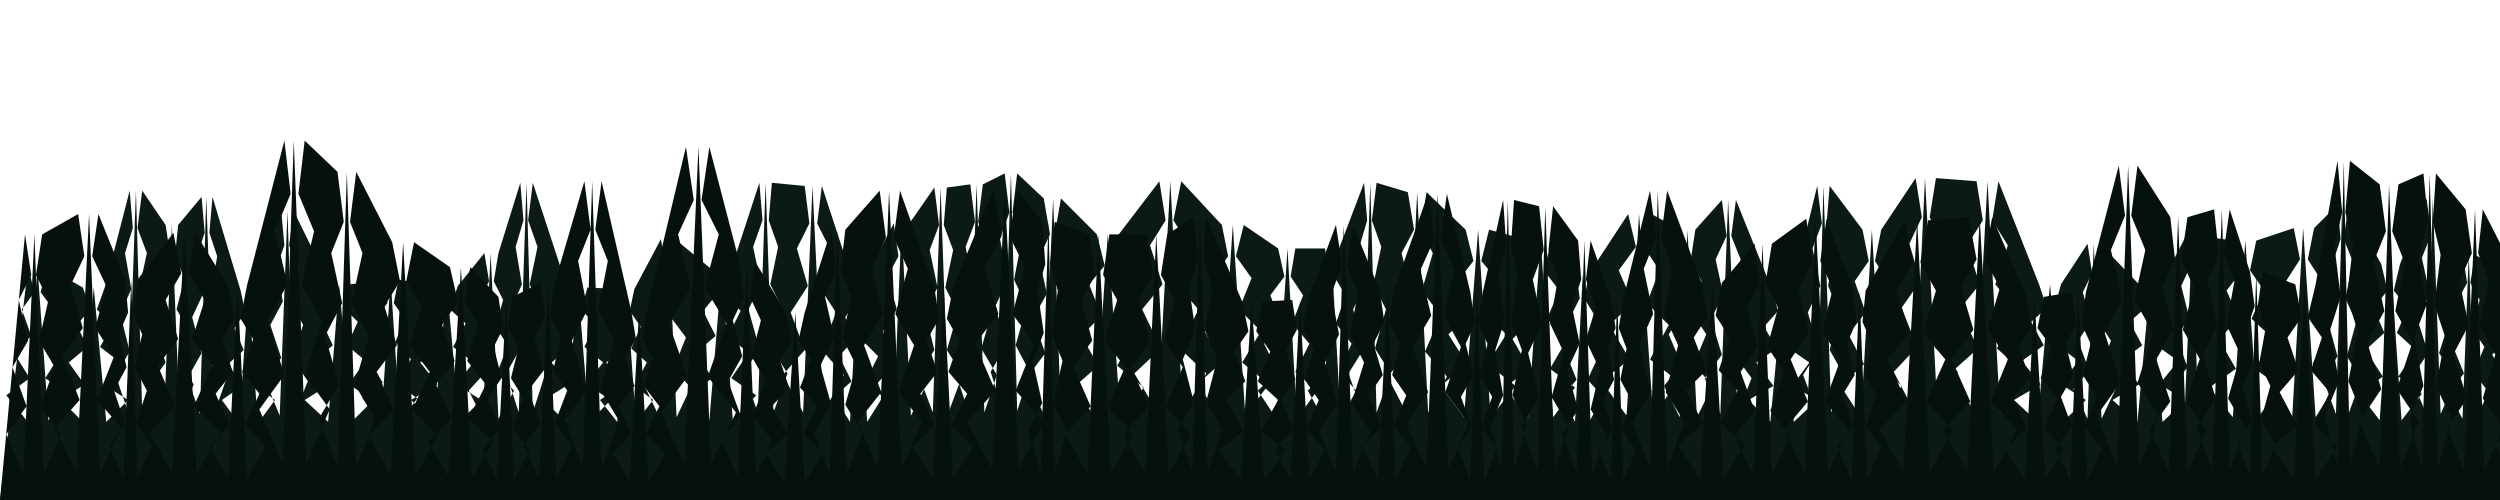
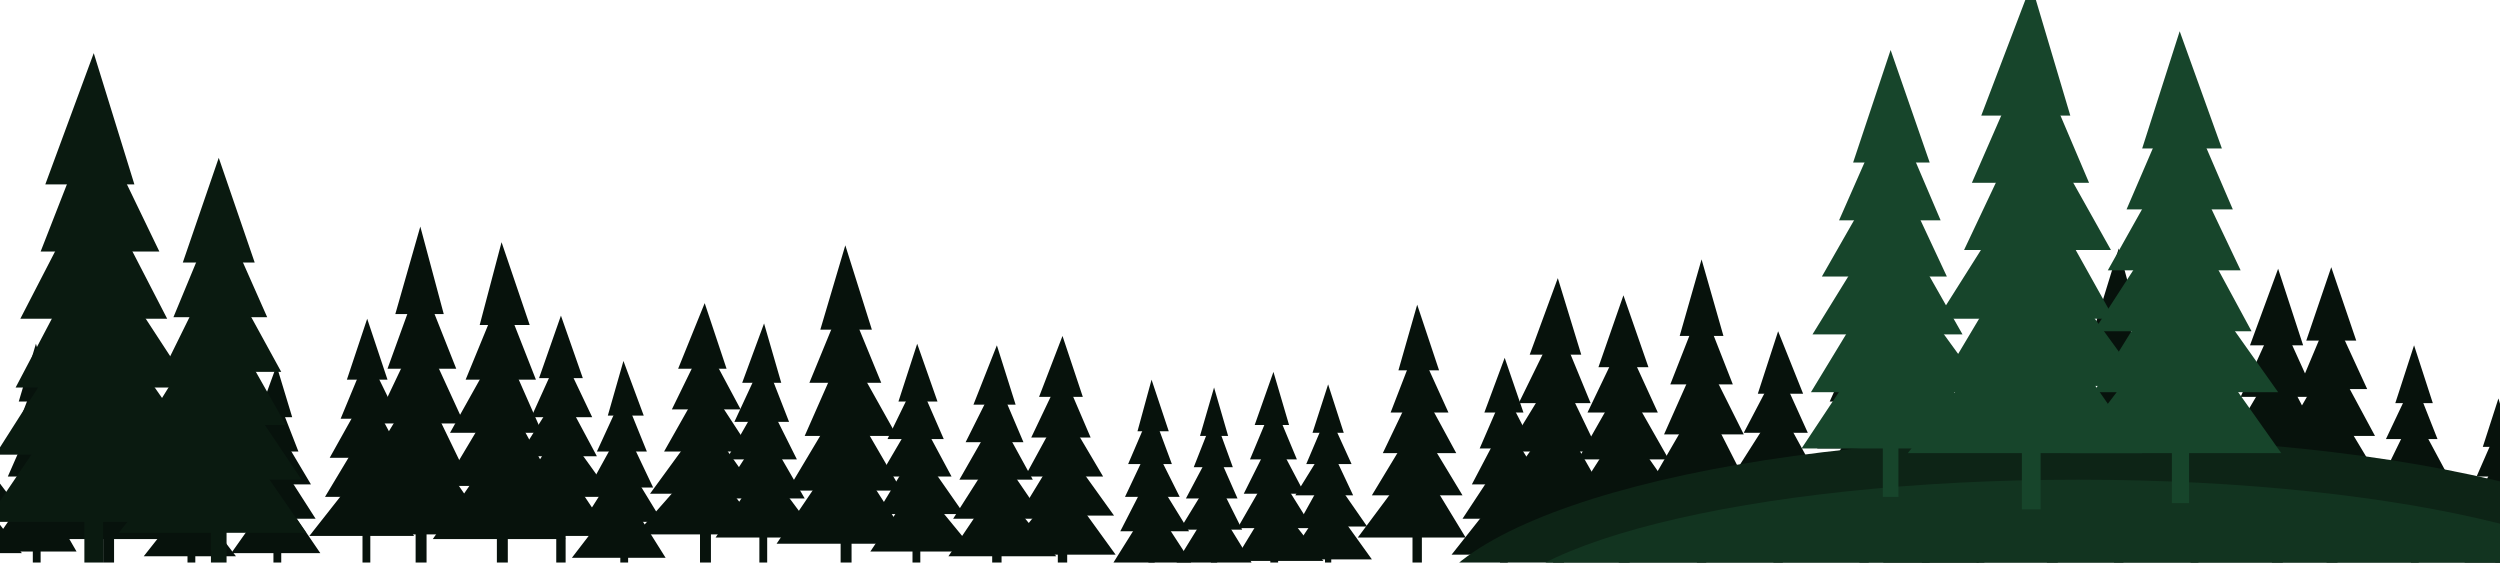
- <svg xmlns="http://www.w3.org/2000/svg" viewBox="0 0 1600 320" preserveAspectRatio="none">
-   <polygon points="0,320 18,171 22,187 14,198 20,215 9,226 19,242 4,253 17,269 24,171 31,269 44,253 29,242 39,226 28,215 34,198 26,187 30,171 53,184 58,198 49,208 56,222 44,232 54,246 39,256 53,270 60,184 68,270 82,256 66,246 77,232 64,222 72,208 62,198 67,184 83,122 85,146 80,162 84,185 77,201 83,225 74,240 82,264 87,122 91,264 100,240 90,225 97,201 89,185 94,162 88,146 91,122 106,144 109,164 103,178 107,198 99,212 106,232 96,246 105,266 110,144 115,266 124,246 114,232 121,212 113,198 118,178 112,164 114,144 129,126 131,149 126,164 130,188 123,203 129,226 120,242 128,265 132,126 137,265 145,242 136,226 142,203 135,188 139,164 134,149 136,126 154,186 157,200 150,210 156,224 146,233 155,247 142,256 153,271 159,186 165,271 176,256 164,247 172,233 162,224 168,210 161,200 164,186 180,135 182,157 177,171 181,193 173,208 180,229 170,244 179,266 184,135 188,266 197,244 187,229 194,208 186,193 191,171 185,157 188,135 211,182 215,197 206,206 213,221 201,231 211,246 195,256 210,270 217,182 225,270 239,256 223,246 234,231 222,221 229,206 220,197 224,182 244,179 248,194 240,204 246,219 236,230 245,245 232,255 244,270 250,179 256,270 267,255 254,245 263,230 253,219 259,204 252,194 255,179 279,183 283,198 274,207 282,222 269,232 280,246 263,256 278,270 286,183 294,270 308,256 292,246 303,232 290,222 298,207 288,198 293,183 310,162 313,180 307,192 312,209 303,221 310,239 300,250 309,268 314,162 319,268 329,250 318,239 325,221 317,209 322,192 316,180 319,162 333,117 335,141 330,158 334,182 327,198 333,223 324,239 332,264 337,117 341,264 349,239 340,223 346,198 339,182 344,158 338,141 341,117 363,184 367,198 358,208 365,222 353,232 364,246 348,256 362,270 370,184 377,270 391,256 375,246 386,232 374,222 381,208 372,198 376,184 396,185 399,199 392,209 398,223 388,232 397,247 384,256 395,270 401,185 407,270 418,256 406,247 414,232 404,223 410,209 403,199 406,185 423,153 426,172 420,185 425,204 416,216 424,236 413,248 422,267 428,153 433,267 442,248 431,236 439,216 430,204 435,185 429,172 432,153 455,172 459,188 450,199 458,215 445,226 456,242 440,253 454,269 462,172 469,269 484,253 468,242 479,226 466,215 474,199 464,188 468,172 486,117 488,141 482,158 487,182 479,198 486,223 476,239 485,264 490,117 495,264 504,239 494,223 501,198 493,182 498,158 492,141 494,117 515,119 518,143 510,159 517,183 506,200 515,224 501,240 514,264 520,119 527,264 540,240 526,224 535,200 524,183 531,159 523,143 526,119 545,177 548,192 541,203 546,218 537,228 545,244 534,254 544,270 549,177 555,270 565,254 554,244 562,228 552,218 558,203 551,192 554,177 572,143 575,164 568,177 574,198 565,212 573,232 561,246 572,266 577,143 583,266 593,246 582,232 590,212 580,198 586,177 579,164 582,143 598,120 601,144 595,160 600,184 592,200 598,224 588,240 597,264 602,120 607,264 616,240 606,224 613,200 605,184 610,160 604,144 606,120 621,118 624,142 618,158 623,183 615,199 621,223 612,240 620,264 625,118 630,264 638,240 628,223 635,199 627,183 632,158 626,142 629,118 643,111 646,136 640,153 645,179 637,196 644,221 634,238 642,263 647,111 651,263 659,238 650,221 657,196 649,179 654,153 648,136 651,111 668,127 672,150 665,165 670,188 661,204 669,226 657,242 668,265 674,127 679,265 690,242 678,226 686,204 677,188 683,165 675,150 679,127 702,150 707,170 697,182 705,202 692,215 703,234 687,248 701,267 709,150 717,267 732,248 715,234 726,215 714,202 721,182 712,170 716,150 742,116 746,141 736,157 744,182 731,198 743,223 726,239 741,264 749,116 757,264 772,239 755,223 767,198 753,182 761,157 751,141 756,116 782,144 786,164 776,178 784,198 771,212 782,232 766,246 781,266 789,144 797,266 812,246 795,232 807,212 793,198 801,178 791,164 796,144 818,159 822,177 813,189 820,207 809,220 818,238 805,250 817,268 824,159 830,268 843,250 829,238 838,220 827,207 834,189 826,177 829,159 848,159 851,177 844,189 850,207 840,220 848,238 837,250 847,268 852,159 858,268 868,250 857,238 865,220 855,207 861,189 854,177 857,159 873,117 875,141 870,158 874,182 866,198 873,223 863,239 872,264 877,117 881,264 890,239 880,223 887,198 879,182 884,158 878,141 881,117 901,123 905,147 897,162 903,186 892,202 902,225 888,241 900,264 907,123 914,264 926,241 912,225 922,202 910,186 917,162 909,147 913,123 938,147 943,167 933,180 941,200 927,214 939,233 922,247 937,267 946,147 954,267 970,247 952,233 964,214 950,200 959,180 948,167 953,147 979,154 983,173 973,186 981,204 968,217 979,236 963,248 978,267 986,154 994,267 1008,248 992,236 1003,217 990,204 998,186 988,173 993,154 1009,175 1011,191 1006,201 1010,217 1003,228 1009,243 1000,254 1008,270 1013,175 1017,270 1026,254 1016,243 1023,228 1015,217 1020,201 1014,191 1017,175 1042,137 1047,158 1036,173 1045,194 1030,208 1043,230 1025,244 1041,266 1049,137 1058,266 1074,244 1056,230 1068,208 1054,194 1062,173 1052,158 1057,137 1075,147 1079,167 1072,180 1077,200 1068,214 1076,233 1065,247 1075,267 1080,147 1086,267 1096,247 1084,233 1092,214 1083,200 1089,180 1082,167 1085,147 1102,128 1105,151 1098,166 1103,189 1095,204 1102,227 1091,242 1101,265 1106,128 1112,265 1121,242 1110,227 1118,204 1109,189 1114,166 1108,151 1111,128 1134,185 1138,199 1129,209 1137,223 1124,232 1135,247 1119,256 1133,270 1141,185 1148,270 1163,256 1147,247 1158,232 1145,223 1153,209 1143,199 1147,185 1163,119 1166,143 1160,159 1165,183 1157,200 1164,224 1154,240 1163,264 1167,119 1172,264 1180,240 1171,224 1177,200 1170,183 1174,159 1169,143 1171,119 1192,147 1196,167 1187,180 1194,200 1183,214 1193,233 1178,247 1191,267 1198,147 1205,267 1217,247 1203,233 1213,214 1202,200 1208,180 1200,167 1204,147 1226,114 1230,139 1222,156 1229,180 1217,197 1227,222 1212,238 1225,263 1232,114 1240,263 1253,238 1238,222 1248,197 1236,180 1243,156 1235,139 1239,114 1265,116 1269,141 1259,157 1267,182 1254,198 1266,223 1248,239 1264,264 1272,116 1280,264 1296,239 1278,223 1290,198 1277,182 1285,157 1275,141 1279,116 1305,182 1310,197 1300,206 1308,221 1294,231 1306,246 1289,256 1304,270 1312,182 1320,270 1335,256 1319,246 1330,231 1317,221 1325,206 1315,197 1319,182 1336,156 1339,175 1333,187 1338,206 1330,218 1337,237 1327,249 1336,268 1340,156 1345,268 1354,249 1344,237 1351,218 1343,206 1347,187 1342,175 1344,156 1369,182 1373,197 1363,206 1371,221 1358,231 1369,246 1352,256 1368,270 1376,182 1384,270 1399,256 1382,246 1394,231 1380,221 1388,206 1378,197 1383,182 1399,151 1402,170 1396,183 1401,203 1393,216 1400,235 1390,248 1398,267 1403,151 1407,267 1415,248 1406,235 1413,216 1405,203 1410,183 1404,170 1407,151 1430,154 1435,173 1425,186 1433,204 1420,217 1431,236 1414,248 1429,267 1437,154 1445,267 1460,248 1443,236 1455,217 1441,204 1449,186 1440,173 1444,154 1468,146 1472,166 1463,180 1470,200 1458,213 1469,233 1453,246 1467,267 1474,146 1482,267 1495,246 1480,233 1491,213 1478,200 1486,180 1477,166 1481,146 1496,131 1498,153 1493,168 1497,191 1490,206 1496,228 1487,243 1495,265 1499,131 1503,265 1511,243 1502,228 1508,206 1501,191 1506,168 1500,153 1503,131 1524,169 1528,186 1519,197 1526,213 1514,224 1525,241 1510,252 1523,269 1530,169 1537,269 1550,252 1535,241 1546,224 1534,213 1541,197 1532,186 1536,169 1553,127 1556,150 1550,165 1555,188 1547,204 1554,226 1543,242 1553,265 1557,127 1562,265 1572,242 1561,226 1568,204 1560,188 1565,165 1559,150 1562,127 1576,163 1579,181 1573,192 1578,210 1570,222 1577,239 1567,251 1576,268 1580,163 1584,268 1593,251 1583,239 1590,222 1582,210 1587,192 1581,181 1584,163 1603,174 1607,190 1599,200 1606,216 1595,227 1604,243 1591,254 1603,269 1609,174 1616,269 1628,254 1614,243 1624,227 1613,216 1619,200 1611,190 1615,174 1600,320" fill="#0b1a14" />
-   <polygon points="0,320 16,150 20,176 12,192 18,218 8,235 17,260 4,278 15,303 22,150 28,303 39,278 26,260 35,235 25,218 31,192 23,176 27,150 50,137 54,164 45,183 53,210 40,228 51,256 35,274 49,302 57,137 64,302 78,274 62,256 73,228 61,210 68,183 59,164 63,137 80,179 82,200 76,214 81,235 73,250 80,271 70,285 79,306 84,179 88,306 97,285 87,271 94,250 86,235 91,214 85,200 88,179 111,149 116,175 106,192 114,217 101,234 112,260 96,277 110,303 118,149 126,303 141,277 124,260 136,234 123,217 131,192 121,175 125,149 146,183 150,204 142,217 149,238 138,252 147,272 134,286 146,306 152,183 158,306 170,286 157,272 166,252 155,238 162,217 154,204 158,183 182,90 186,124 176,148 184,182 171,205 182,240 166,262 181,297 188,90 196,297 211,262 195,240 206,205 193,182 201,148 191,124 195,90 216,110 220,142 212,162 219,194 208,215 217,246 204,268 216,299 222,110 228,299 240,268 227,246 236,215 225,194 232,162 224,142 228,110 251,155 256,180 246,196 254,221 241,238 252,262 236,279 250,304 258,155 266,304 280,279 264,262 275,238 262,221 270,196 260,180 265,155 288,171 293,193 283,208 291,231 279,246 289,268 274,283 287,305 295,171 302,305 316,283 300,268 311,246 299,231 306,208 297,193 301,171 319,190 322,210 316,222 321,242 312,255 320,274 309,288 318,307 324,190 329,307 339,288 328,274 335,255 327,242 332,222 325,210 328,190 346,181 349,202 342,216 348,237 338,250 346,271 335,285 345,306 351,181 356,306 366,285 355,271 363,250 354,237 359,216 352,202 355,181 374,116 378,147 370,167 376,198 366,218 375,249 362,269 373,300 379,116 385,300 396,269 384,249 393,218 383,198 389,167 381,147 385,116 404,199 407,217 400,229 406,247 396,260 404,278 392,290 403,308 409,199 415,308 426,290 413,278 422,260 412,247 418,229 411,217 414,199 439,94 444,128 434,150 442,184 428,207 440,241 423,264 438,297 447,94 455,297 471,264 453,241 465,207 451,184 460,150 449,128 454,94 473,167 476,190 469,205 475,228 466,244 474,266 462,282 472,305 478,167 484,305 494,282 482,266 490,244 481,228 487,205 480,190 483,167 503,200 507,218 499,230 505,248 494,260 504,278 490,290 502,308 509,200 515,308 527,290 514,278 523,260 512,248 519,230 511,218 515,200 532,147 535,173 528,190 534,216 525,234 532,259 521,277 531,303 536,147 542,303 552,277 541,259 548,234 539,216 545,190 538,173 541,147 563,122 567,152 558,172 565,201 553,221 564,251 549,270 562,300 569,122 577,300 590,270 575,251 585,221 573,201 581,172 572,152 576,122 598,184 601,204 593,218 600,238 589,252 598,272 584,286 597,306 604,184 610,306 623,286 609,272 619,252 607,238 614,218 606,204 610,184 636,121 641,151 630,171 639,201 624,220 637,250 619,270 635,300 643,121 652,300 668,270 650,250 662,220 648,201 656,171 646,151 651,121 667,142 669,169 664,186 668,213 661,231 667,258 658,276 666,302 671,142 675,302 683,276 674,258 680,231 673,213 677,186 672,169 675,142 697,150 701,176 692,192 699,218 687,235 698,260 682,278 696,303 703,150 711,303 725,278 709,260 720,235 707,218 715,192 706,176 710,150 734,150 738,176 729,192 736,218 724,235 735,260 719,278 733,303 740,150 748,303 762,278 746,260 757,235 745,218 752,192 743,176 747,150 764,139 767,166 761,184 765,211 757,230 764,257 754,275 763,302 768,139 773,302 782,275 772,257 779,230 771,211 776,184 770,166 772,139 795,193 799,212 790,225 797,244 785,256 796,276 780,288 794,307 801,193 809,307 823,288 807,276 818,256 805,244 813,225 804,212 808,193 827,192 830,211 823,224 829,243 820,256 828,275 816,288 826,307 832,192 838,307 848,288 836,275 844,256 835,243 841,224 834,211 837,192 855,144 859,170 852,188 857,214 848,232 856,258 844,276 855,302 860,144 866,302 877,276 865,258 873,232 864,214 869,188 862,170 866,144 883,186 886,206 879,220 885,240 876,253 884,273 872,286 882,307 888,186 893,307 903,286 892,273 900,253 891,240 896,220 889,206 892,186 914,124 918,153 909,173 916,202 904,222 914,251 900,271 913,300 920,124 927,300 940,271 925,251 935,222 924,202 931,173 922,153 926,124 941,187 944,207 938,220 943,240 935,254 942,273 933,287 941,307 945,187 950,307 958,287 948,273 955,254 947,240 952,220 946,207 949,187 962,128 964,157 959,176 963,205 957,224 962,253 954,272 961,301 965,128 969,301 977,272 968,253 974,224 967,205 971,176 967,157 969,128 985,132 988,160 981,179 987,207 978,226 985,254 974,273 984,301 989,132 995,301 1004,273 993,254 1001,226 992,207 997,179 991,160 994,132 1010,154 1012,179 1006,196 1011,220 1003,237 1010,262 1000,278 1009,303 1014,154 1019,303 1028,278 1018,262 1024,237 1016,220 1021,196 1015,179 1018,154 1031,191 1034,210 1029,223 1033,243 1026,256 1032,275 1023,288 1031,307 1035,191 1039,307 1047,288 1038,275 1044,256 1037,243 1041,223 1036,210 1039,191 1056,122 1060,152 1052,172 1058,201 1049,221 1057,251 1045,270 1056,300 1061,122 1067,300 1078,270 1066,251 1074,221 1065,201 1070,172 1063,152 1067,122 1089,181 1093,202 1084,216 1092,237 1079,250 1090,271 1074,285 1088,306 1096,181 1103,306 1117,285 1101,271 1112,250 1100,237 1107,216 1098,202 1102,181 1123,156 1126,181 1118,197 1125,222 1114,238 1123,263 1110,279 1122,304 1128,156 1134,304 1146,279 1133,263 1142,238 1131,222 1138,197 1130,181 1134,156 1156,140 1160,167 1151,185 1158,212 1146,230 1157,257 1142,275 1155,302 1162,140 1170,302 1183,275 1168,257 1178,230 1166,212 1173,185 1165,167 1169,140 1186,186 1188,206 1182,220 1187,240 1179,253 1186,273 1176,286 1185,307 1190,186 1195,307 1204,286 1194,273 1201,253 1193,240 1198,220 1192,206 1194,186 1219,141 1224,168 1214,186 1222,213 1208,230 1220,257 1203,275 1218,302 1227,141 1235,302 1250,275 1233,257 1245,230 1231,213 1239,186 1229,168 1234,141 1260,139 1265,166 1255,184 1263,211 1249,230 1261,257 1244,275 1259,302 1267,139 1276,302 1291,275 1274,257 1285,230 1272,211 1280,184 1270,166 1275,139 1297,190 1300,210 1292,222 1299,242 1288,255 1297,274 1283,288 1296,307 1302,190 1309,307 1321,288 1308,274 1317,255 1306,242 1313,222 1304,210 1308,190 1326,187 1329,207 1322,220 1327,240 1319,254 1326,273 1315,287 1325,307 1330,187 1336,307 1345,287 1334,273 1342,254 1333,240 1338,220 1332,207 1335,187 1356,106 1360,138 1351,160 1358,192 1347,213 1357,245 1342,266 1355,299 1362,106 1369,299 1382,266 1368,245 1378,213 1366,192 1373,160 1364,138 1368,106 1389,139 1392,166 1384,184 1391,211 1380,230 1389,257 1376,275 1388,302 1394,139 1400,302 1412,275 1399,257 1408,230 1397,211 1404,184 1396,166 1400,139 1417,134 1420,162 1413,180 1419,208 1410,227 1418,255 1406,274 1416,301 1422,134 1427,301 1437,274 1426,255 1434,227 1425,208 1430,180 1423,162 1427,134 1440,174 1443,196 1438,210 1442,232 1435,247 1441,269 1432,284 1440,305 1444,174 1448,305 1456,284 1447,269 1453,247 1446,232 1450,210 1445,196 1448,174 1469,182 1473,203 1464,216 1471,237 1459,251 1470,272 1454,286 1468,306 1475,182 1482,306 1496,286 1481,272 1491,251 1479,237 1486,216 1477,203 1482,182 1496,103 1499,136 1494,157 1498,190 1491,212 1497,244 1488,266 1496,298 1500,103 1504,298 1512,266 1503,244 1509,212 1502,190 1506,157 1501,136 1504,103 1523,118 1527,148 1519,168 1526,199 1515,219 1524,249 1510,270 1523,300 1529,118 1536,300 1548,270 1534,249 1544,219 1533,199 1539,168 1531,148 1535,118 1551,111 1554,142 1548,163 1553,195 1545,216 1551,247 1542,268 1550,299 1555,111 1560,299 1569,268 1559,247 1565,216 1558,195 1562,163 1557,142 1559,111 1578,134 1582,162 1574,180 1580,208 1570,227 1579,255 1566,274 1577,301 1584,134 1590,301 1602,274 1589,255 1597,227 1587,208 1593,180 1586,162 1589,134 1612,179 1616,200 1607,214 1614,235 1602,250 1612,271 1597,285 1611,306 1618,179 1625,306 1639,285 1624,271 1634,250 1622,235 1629,214 1620,200 1624,179 1600,320" fill="#07110c" />
+ <svg xmlns="http://www.w3.org/2000/svg" viewBox="0 0 1600 360" preserveAspectRatio="xMidYMax slice">
+   <rect x="-34" y="337" width="7" height="37" fill="#07120c" />
+   <polygon points="-75,354 -30,297 14,354" fill="#07120c" />
+   <polygon points="-64,324 -30,270 11,324" fill="#07120c" />
+   <polygon points="-63,294 -30,242 -2,294" fill="#07120c" />
+   <polygon points="-52,264 -30,215 -4,264" fill="#07120c" />
+   <polygon points="-47,234 -30,187 -13,234" fill="#07120c" />
+   <rect x="21" y="340" width="5" height="29" fill="#07120c" />
+   <polygon points="-8,353 23,308 49,353" fill="#07120c" />
+   <polygon points="-1,329 23,286 48,329" fill="#07120c" />
+   <polygon points="5,305 23,264 45,305" fill="#07120c" />
+   <polygon points="8,281 23,242 39,281" fill="#07120c" />
+   <polygon points="12,257 23,220 34,257" fill="#07120c" />
+   <rect x="66" y="328" width="7" height="37" fill="#07120c" />
+   <polygon points="28,345 69,288 112,345" fill="#07120c" />
+   <polygon points="36,315 69,261 107,315" fill="#07120c" />
+   <polygon points="37,285 69,233 95,285" fill="#07120c" />
+   <polygon points="44,255 69,206 89,255" fill="#07120c" />
+   <polygon points="54,225 69,178 86,225" fill="#07120c" />
+   <rect x="120" y="345" width="5" height="25" fill="#07120c" />
+   <polygon points="92,356 122,318 151,356" fill="#07120c" />
+   <polygon points="99,336 122,299 149,336" fill="#07120c" />
+   <polygon points="102,316 122,281 142,316" fill="#07120c" />
+   <polygon points="107,295 122,262 138,295" fill="#07120c" />
+   <polygon points="111,275 122,243 133,275" fill="#07120c" />
+   <rect x="175" y="342" width="5" height="26" fill="#07120c" />
+   <polygon points="148,354 177,313 205,354" fill="#07120c" />
+   <polygon points="153,332 177,293 202,332" fill="#07120c" />
+   <polygon points="159,310 177,273 199,310" fill="#07120c" />
+   <polygon points="160,289 177,253 191,289" fill="#07120c" />
+   <polygon points="165,267 177,234 187,267" fill="#07120c" />
+   <rect x="232" y="329" width="5" height="31" fill="#07120c" />
+   <polygon points="198,343 235,296 265,343" fill="#07120c" />
+   <polygon points="208,318 235,273 265,318" fill="#07120c" />
+   <polygon points="211,293 235,250 258,293" fill="#07120c" />
+   <polygon points="218,268 235,227 255,268" fill="#07120c" />
+   <polygon points="222,243 235,204 248,243" fill="#07120c" />
+   <rect x="266" y="323" width="7" height="43" fill="#07120c" />
+   <polygon points="232,342 269,275 315,342" fill="#07120c" />
+   <polygon points="230,307 269,243 300,307" fill="#07120c" />
+   <polygon points="240,271 269,210 297,271" fill="#07120c" />
+   <polygon points="248,236 269,178 292,236" fill="#07120c" />
+   <polygon points="253,201 269,145 284,201" fill="#07120c" />
+   <rect x="318" y="326" width="7" height="42" fill="#07120c" />
+   <polygon points="277,345 321,281 362,345" fill="#07120c" />
+   <polygon points="284,311 321,249 355,311" fill="#07120c" />
+   <polygon points="288,277 321,218 347,277" fill="#07120c" />
+   <polygon points="298,243 321,187 343,243" fill="#07120c" />
+   <polygon points="307,208 321,155 339,208" fill="#07120c" />
+   <rect x="356" y="329" width="6" height="31" fill="#07120c" />
+   <polygon points="319,343 359,295 391,343" fill="#07120c" />
+   <polygon points="331,318 359,272 392,318" fill="#07120c" />
+   <polygon points="332,292 359,249 382,292" fill="#07120c" />
+   <polygon points="340,267 359,225 379,267" fill="#07120c" />
+   <polygon points="345,242 359,202 373,242" fill="#07120c" />
+   <rect x="397" y="344" width="5" height="28" fill="#07120c" />
+   <polygon points="366,357 399,314 426,357" fill="#07120c" />
+   <polygon points="373,334 399,293 424,334" fill="#07120c" />
+   <polygon points="377,312 399,272 418,312" fill="#07120c" />
+   <polygon points="382,289 399,252 414,289" fill="#07120c" />
+   <polygon points="389,266 399,231 412,266" fill="#07120c" />
+   <rect x="448" y="327" width="7" height="33" fill="#07120c" />
+   <polygon points="407,342 451,292 489,342" fill="#07120c" />
+   <polygon points="416,316 451,268 485,316" fill="#07120c" />
+   <polygon points="425,289 451,243 481,289" fill="#07120c" />
+   <polygon points="430,262 451,219 474,262" fill="#07120c" />
+   <polygon points="434,236 451,194 465,236" fill="#07120c" />
+   <rect x="486" y="330" width="5" height="30" fill="#07120c" />
+   <polygon points="458,344 489,297 524,344" fill="#07120c" />
+   <polygon points="460,319 489,274 515,319" fill="#07120c" />
+   <polygon points="465,294 489,252 510,294" fill="#07120c" />
+   <polygon points="470,270 489,229 505,270" fill="#07120c" />
+   <polygon points="475,245 489,207 500,245" fill="#07120c" />
+   <rect x="538" y="329" width="7" height="42" fill="#07120c" />
+   <polygon points="497,348 541,283 583,348" fill="#07120c" />
+   <polygon points="504,314 541,252 577,314" fill="#07120c" />
+   <polygon points="515,279 541,220 574,279" fill="#07120c" />
+   <polygon points="518,245 541,189 564,245" fill="#07120c" />
+   <polygon points="525,211 541,157 558,211" fill="#07120c" />
+   <rect x="584" y="340" width="5" height="29" fill="#07120c" />
+   <polygon points="557,353 587,308 624,353" fill="#07120c" />
+   <polygon points="561,329 587,286 617,329" fill="#07120c" />
+   <polygon points="563,305 587,264 609,305" fill="#07120c" />
+   <polygon points="568,281 587,242 604,281" fill="#07120c" />
+   <polygon points="575,257 587,220 600,257" fill="#07120c" />
+   <rect x="635" y="342" width="6" height="30" fill="#07120c" />
+   <polygon points="607,356 638,310 676,356" fill="#07120c" />
+   <polygon points="610,332 638,288 668,332" fill="#07120c" />
+   <polygon points="614,307 638,265 661,307" fill="#07120c" />
+   <polygon points="618,283 638,243 655,283" fill="#07120c" />
+   <polygon points="623,259 638,221 650,259" fill="#07120c" />
+   <rect x="677" y="341" width="6" height="31" fill="#07120c" />
+   <polygon points="642,355 680,308 714,355" fill="#07120c" />
+   <polygon points="652,330 680,284 713,330" fill="#07120c" />
+   <polygon points="656,305 680,261 706,305" fill="#07120c" />
+   <polygon points="660,280 680,238 698,280" fill="#07120c" />
+   <polygon points="665,254 680,215 693,254" fill="#07120c" />
+   <rect x="735" y="349" width="4" height="26" fill="#07120c" />
+   <polygon points="712,361 737,321 763,361" fill="#07120c" />
+   <polygon points="717,340 737,301 761,340" fill="#07120c" />
+   <polygon points="720,318 737,282 755,318" fill="#07120c" />
+   <polygon points="722,297 737,262 750,297" fill="#07120c" />
+   <polygon points="728,276 737,243 748,276" fill="#07120c" />
+   <rect x="775" y="348" width="4" height="25" fill="#07120c" />
+   <polygon points="753,360 777,321 801,360" fill="#07120c" />
+   <polygon points="755,339 777,303 795,339" fill="#07120c" />
+   <polygon points="759,319 777,285 792,319" fill="#07120c" />
+   <polygon points="764,299 777,266 789,299" fill="#07120c" />
+   <polygon points="768,279 777,248 786,279" fill="#07120c" />
+   <rect x="813" y="347" width="5" height="27" fill="#07120c" />
+   <polygon points="790,359 815,318 847,359" fill="#07120c" />
+   <polygon points="792,338 815,298 840,338" fill="#07120c" />
+   <polygon points="796,316 815,278 835,316" fill="#07120c" />
+   <polygon points="800,294 815,258 830,294" fill="#07120c" />
+   <polygon points="803,272 815,238 825,272" fill="#07120c" />
+   <rect x="848" y="346" width="4" height="25" fill="#07120c" />
+   <polygon points="824,358 850,319 878,358" fill="#07120c" />
+   <polygon points="830,337 850,301 875,337" fill="#07120c" />
+   <polygon points="829,317 850,283 866,317" fill="#07120c" />
+   <polygon points="836,297 850,264 865,297" fill="#07120c" />
+   <polygon points="840,277 850,246 860,277" fill="#07120c" />
+   <rect x="904" y="329" width="6" height="33" fill="#07120c" />
+   <polygon points="869,344 907,293 938,344" fill="#07120c" />
+   <polygon points="878,317 907,269 936,317" fill="#07120c" />
+   <polygon points="885,290 907,244 932,290" fill="#07120c" />
+   <polygon points="890,264 907,220 927,264" fill="#07120c" />
+   <polygon points="895,237 907,195 921,237" fill="#07120c" />
+   <rect x="960" y="342" width="5" height="28" fill="#07120c" />
+   <polygon points="929,355 963,312 995,355" fill="#07120c" />
+   <polygon points="936,332 963,291 992,332" fill="#07120c" />
+   <polygon points="942,310 963,270 988,310" fill="#07120c" />
+   <polygon points="947,287 963,250 982,287" fill="#07120c" />
+   <polygon points="950,264 963,229 975,264" fill="#07120c" />
+   <rect x="994" y="334" width="7" height="38" fill="#07120c" />
+   <polygon points="953,351 997,292 1039,351" fill="#07120c" />
+   <polygon points="957,320 997,264 1029,320" fill="#07120c" />
+   <polygon points="964,289 997,235 1023,289" fill="#07120c" />
+   <polygon points="972,258 997,207 1018,258" fill="#07120c" />
+   <polygon points="979,227 997,178 1012,227" fill="#07120c" />
+   <rect x="1036" y="336" width="7" height="36" fill="#07120c" />
+   <polygon points="1001,352 1039,297 1085,352" fill="#07120c" />
+   <polygon points="1005,323 1039,270 1076,323" fill="#07120c" />
+   <polygon points="1010,294 1039,243 1068,294" fill="#07120c" />
+   <polygon points="1016,264 1039,216 1061,264" fill="#07120c" />
+   <polygon points="1023,235 1039,189 1055,235" fill="#07120c" />
+   <rect x="1086" y="324" width="6" height="38" fill="#07120c" />
+   <polygon points="1052,341 1089,282 1126,341" fill="#07120c" />
+   <polygon points="1056,310 1089,253 1118,310" fill="#07120c" />
+   <polygon points="1065,278 1089,224 1116,278" fill="#07120c" />
+   <polygon points="1069,246 1089,195 1109,246" fill="#07120c" />
+   <polygon points="1075,215 1089,166 1103,215" fill="#07120c" />
+   <rect x="1135" y="340" width="6" height="31" fill="#07120c" />
+   <polygon points="1098,354 1138,306 1174,354" fill="#07120c" />
+   <polygon points="1107,328 1138,282 1172,328" fill="#07120c" />
+   <polygon points="1110,303 1138,259 1162,303" fill="#07120c" />
+   <polygon points="1116,277 1138,235 1157,277" fill="#07120c" />
+   <polygon points="1125,252 1138,212 1154,252" fill="#07120c" />
+   <rect x="1190" y="330" width="6" height="37" fill="#07120c" />
+   <polygon points="1151,347 1193,291 1232,347" fill="#07120c" />
+   <polygon points="1160,317 1193,263 1228,317" fill="#07120c" />
+   <polygon points="1163,287 1193,236 1219,287" fill="#07120c" />
+   <polygon points="1171,257 1193,208 1214,257" fill="#07120c" />
+   <polygon points="1179,228 1193,181 1209,228" fill="#07120c" />
+   <rect x="1230" y="348" width="5" height="30" fill="#07120c" />
+   <polygon points="1204,362 1233,315 1268,362" fill="#07120c" />
+   <polygon points="1204,337 1233,292 1258,337" fill="#07120c" />
+   <polygon points="1209,312 1233,270 1253,312" fill="#07120c" />
+   <polygon points="1215,288 1233,247 1250,288" fill="#07120c" />
+   <polygon points="1222,263 1233,225 1246,263" fill="#07120c" />
+   <rect x="1265" y="342" width="5" height="26" fill="#07120c" />
+   <polygon points="1238,354 1268,314 1303,354" fill="#07120c" />
+   <polygon points="1238,333 1268,294 1293,333" fill="#07120c" />
+   <polygon points="1246,311 1268,275 1290,311" fill="#07120c" />
+   <polygon points="1253,290 1268,255 1287,290" fill="#07120c" />
+   <polygon points="1257,269 1268,236 1281,269" fill="#07120c" />
+   <rect x="1310" y="328" width="7" height="42" fill="#07120c" />
+   <polygon points="1270,347 1314,283 1363,347" fill="#07120c" />
+   <polygon points="1278,313 1314,251 1356,313" fill="#07120c" />
+   <polygon points="1283,279 1314,220 1347,279" fill="#07120c" />
+   <polygon points="1288,245 1314,189 1338,245" fill="#07120c" />
+   <polygon points="1298,210 1314,157 1333,210" fill="#07120c" />
+   <rect x="1353" y="327" width="6" height="41" fill="#07120c" />
+   <polygon points="1317,346 1356,282 1396,346" fill="#07120c" />
+   <polygon points="1321,312 1356,251 1388,312" fill="#07120c" />
+   <polygon points="1330,278 1356,220 1385,278" fill="#07120c" />
+   <polygon points="1332,245 1356,189 1375,245" fill="#07120c" />
+   <polygon points="1340,211 1356,159 1370,211" fill="#07120c" />
+   <rect x="1402" y="339" width="5" height="29" fill="#07120c" />
+   <polygon points="1374,352 1404,306 1431,352" fill="#07120c" />
+   <polygon points="1378,328 1404,284 1426,328" fill="#07120c" />
+   <polygon points="1382,304 1404,262 1421,304" fill="#07120c" />
+   <polygon points="1389,280 1404,240 1420,280" fill="#07120c" />
+   <polygon points="1393,255 1404,218 1415,255" fill="#07120c" />
+   <rect x="1454" y="332" width="7" height="39" fill="#07120c" />
+   <polygon points="1418,350 1458,289 1508,350" fill="#07120c" />
+   <polygon points="1422,318 1458,260 1498,318" fill="#07120c" />
+   <polygon points="1425,286 1458,230 1487,286" fill="#07120c" />
+   <polygon points="1434,254 1458,201 1482,254" fill="#07120c" />
+   <polygon points="1440,221 1458,172 1474,221" fill="#07120c" />
+   <rect x="1489" y="324" width="7" height="37" fill="#07120c" />
+   <polygon points="1447,341 1492,283 1530,341" fill="#07120c" />
+   <polygon points="1455,310 1492,255 1525,310" fill="#07120c" />
+   <polygon points="1462,279 1492,227 1520,279" fill="#07120c" />
+   <polygon points="1471,249 1492,199 1515,249" fill="#07120c" />
+   <polygon points="1476,218 1492,171 1508,218" fill="#07120c" />
+   <rect x="1543" y="338" width="5" height="29" fill="#07120c" />
+   <polygon points="1511,351 1545,307 1573,351" fill="#07120c" />
+   <polygon points="1522,328 1545,286 1574,328" fill="#07120c" />
+   <polygon points="1525,305 1545,264 1567,305" fill="#07120c" />
+   <polygon points="1527,281 1545,243 1560,281" fill="#07120c" />
+   <polygon points="1533,258 1545,221 1557,258" fill="#07120c" />
+   <rect x="1597" y="354" width="4" height="24" fill="#07120c" />
+   <polygon points="1574,365 1599,327 1626,365" fill="#07120c" />
+   <polygon points="1577,345 1599,309 1621,345" fill="#07120c" />
+   <polygon points="1583,325 1599,291 1618,325" fill="#07120c" />
+   <polygon points="1585,305 1599,273 1612,305" fill="#07120c" />
+   <polygon points="1589,286 1599,255 1608,286" fill="#07120c" />
+   <rect x="1636" y="336" width="5" height="27" fill="#07120c" />
+   <polygon points="1605,348 1639,307 1668,348" fill="#07120c" />
+   <polygon points="1615,326 1639,287 1668,326" fill="#07120c" />
+   <polygon points="1620,304 1639,267 1663,304" fill="#07120c" />
+   <polygon points="1624,282 1639,246 1658,282" fill="#07120c" />
+   <polygon points="1627,261 1639,226 1651,261" fill="#07120c" />
+   <ellipse cx="1330" cy="400" rx="420" ry="120" fill="#0d2416" />
+   <ellipse cx="1330" cy="402" rx="380" ry="95" fill="#123420" />
+   <rect x="1205" y="262" width="10" height="56" fill="#17452b" />
+   <polygon points="1153,287 1210,201 1280,287" fill="#17452b" />
+   <polygon points="1159,251 1210,167 1271,251" fill="#17452b" />
+   <polygon points="1160,214 1210,133 1256,214" fill="#17452b" />
+   <polygon points="1166,177 1210,100 1246,177" fill="#17452b" />
+   <polygon points="1177,141 1210,66 1242,141" fill="#17452b" />
+   <polygon points="1186,104 1210,32 1235,104" fill="#17452b" />
+   <rect x="1294" y="260" width="12" height="66" fill="#17452b" />
+   <polygon points="1221,290 1300,188 1371,290" fill="#17452b" />
+   <polygon points="1241,247 1300,148 1372,247" fill="#17452b" />
+   <polygon points="1240,204 1300,109 1353,204" fill="#17452b" />
+   <polygon points="1257,160 1300,69 1351,160" fill="#17452b" />
+   <polygon points="1262,117 1300,30 1337,117" fill="#17452b" />
+   <polygon points="1268,74 1300,-10 1325,74" fill="#17452b" />
+   <rect x="1390" y="263" width="11" height="59" fill="#17452b" />
+   <polygon points="1325,290 1395,198 1460,290" fill="#17452b" />
+   <polygon points="1340,251 1395,162 1458,251" fill="#17452b" />
+   <polygon points="1340,212 1395,127 1441,212" fill="#17452b" />
+   <polygon points="1349,173 1395,91 1434,173" fill="#17452b" />
+   <polygon points="1361,134 1395,55 1429,134" fill="#17452b" />
+   <polygon points="1371,95 1395,20 1422,95" fill="#17452b" />
+   <rect x="54" y="304" width="12" height="66" fill="#0a1a10" />
+   <polygon points="-9,334 60,232 141,334" fill="#0a1a10" />
+   <polygon points="-3,291 60,192 129,291" fill="#0a1a10" />
+   <polygon points="10,248 60,153 122,248" fill="#0a1a10" />
+   <polygon points="13,204 60,113 107,204" fill="#0a1a10" />
+   <polygon points="26,161 60,74 102,161" fill="#0a1a10" />
+   <polygon points="29,118 60,34 86,118" fill="#0a1a10" />
+   <rect x="135" y="317" width="10" height="53" fill="#0a1a10" />
+   <polygon points="76,341 140,260 196,341" fill="#0a1a10" />
+   <polygon points="88,307 140,228 193,307" fill="#0a1a10" />
+   <polygon points="93,272 140,196 183,272" fill="#0a1a10" />
+   <polygon points="104,238 140,165 180,238" fill="#0a1a10" />
+   <polygon points="111,203 140,133 171,203" fill="#0a1a10" />
+   <polygon points="117,168 140,101 163,168" fill="#0a1a10" />
</svg>
